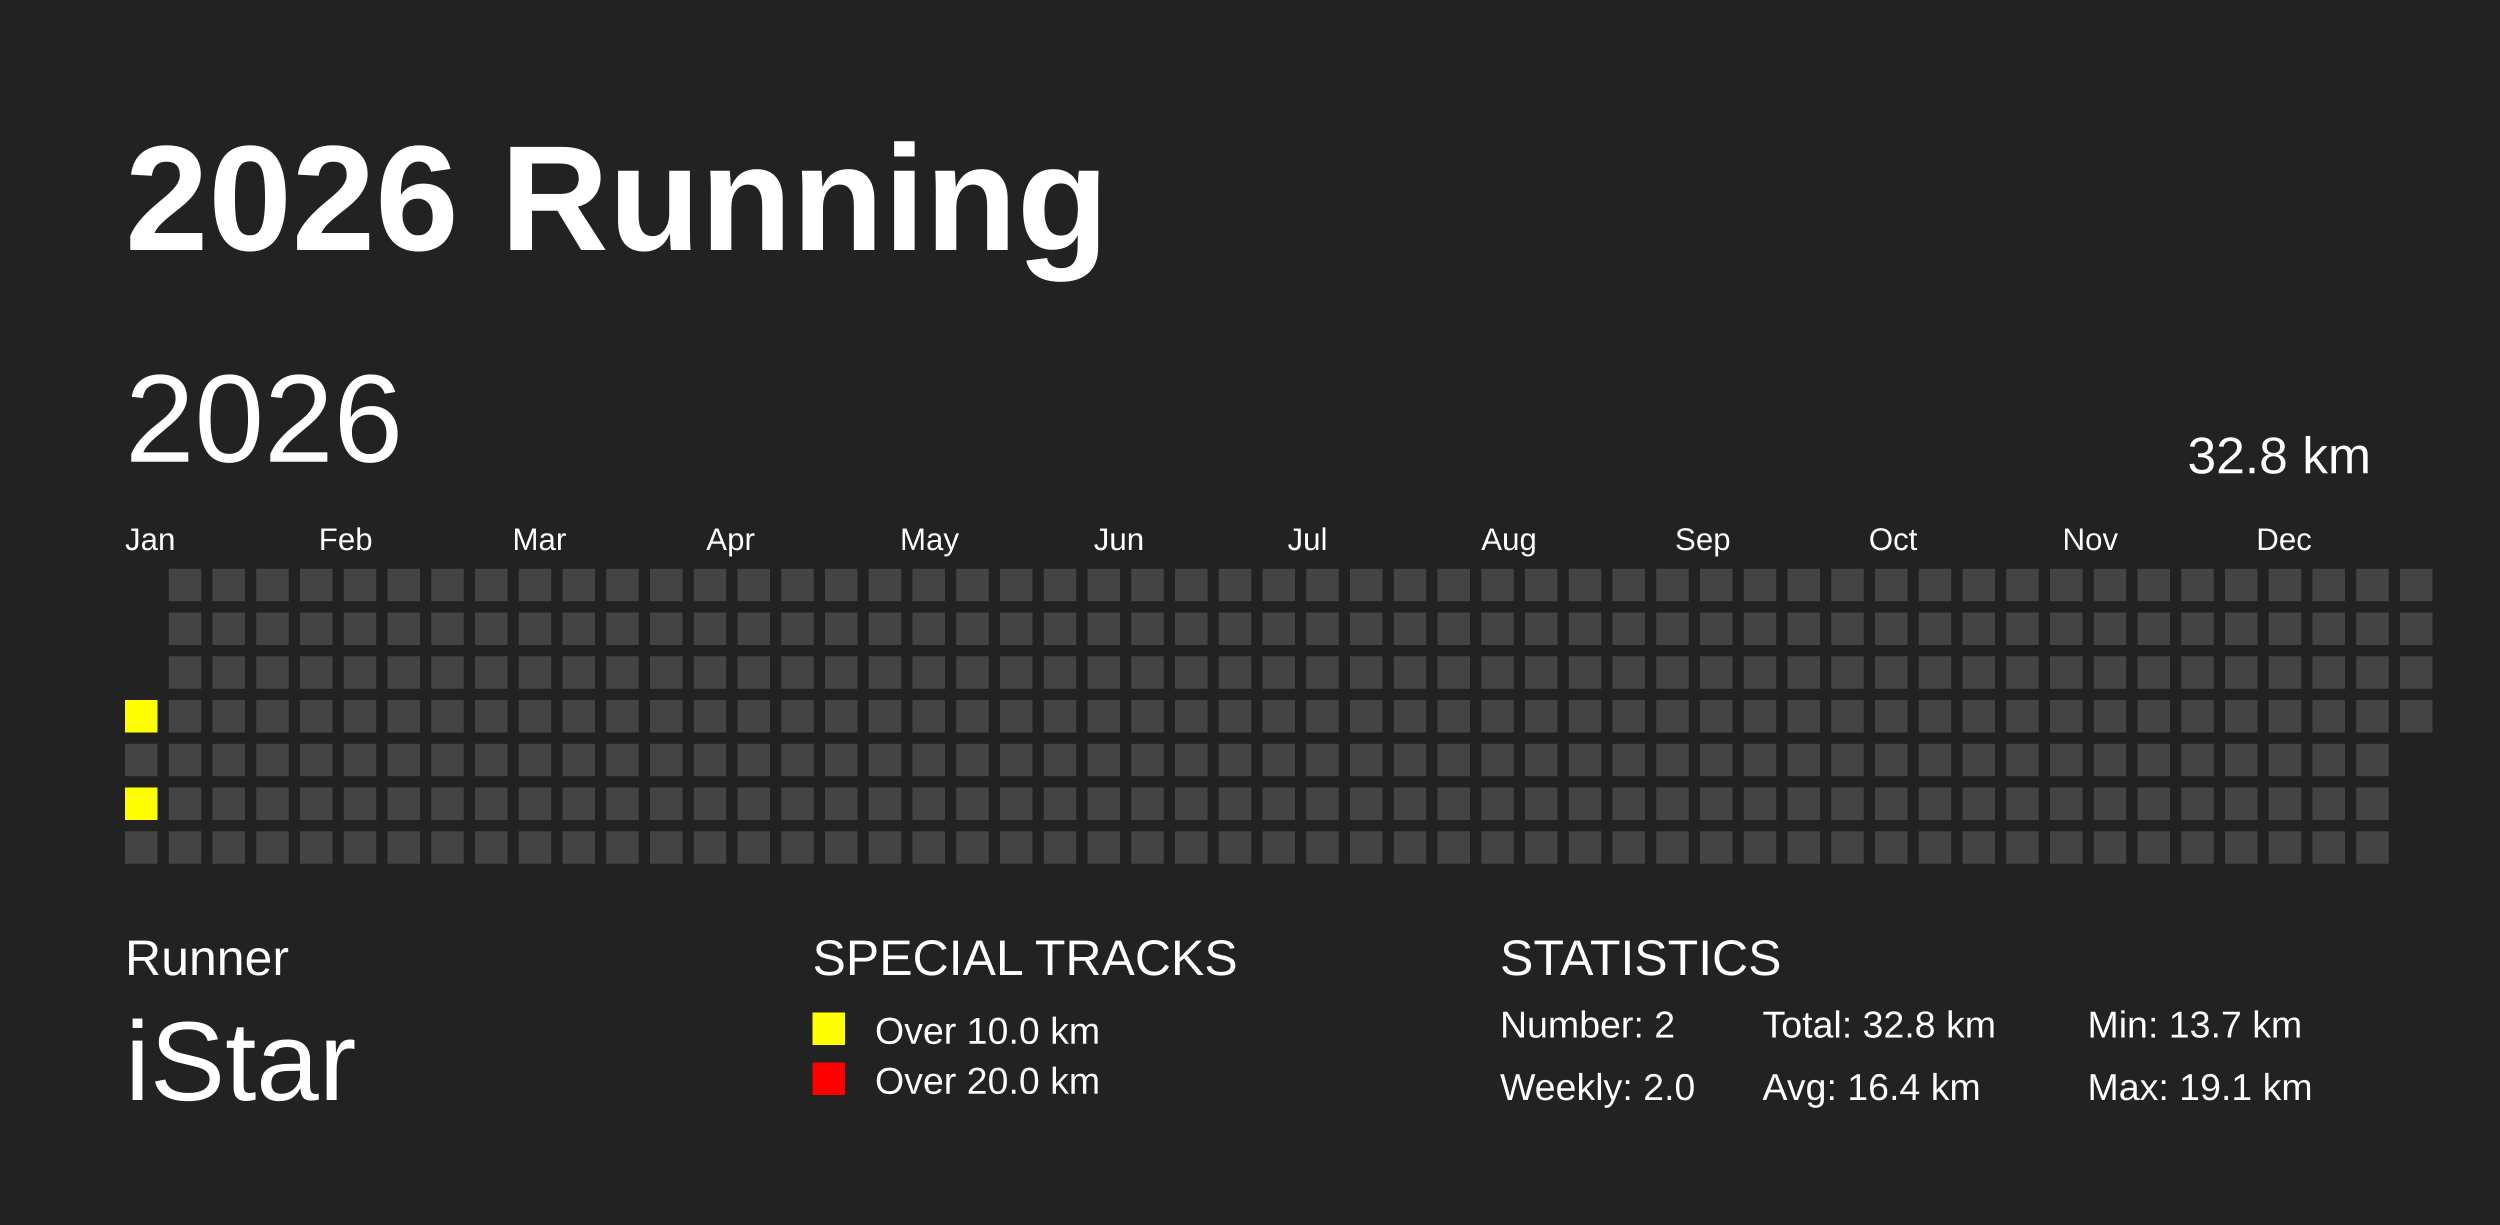
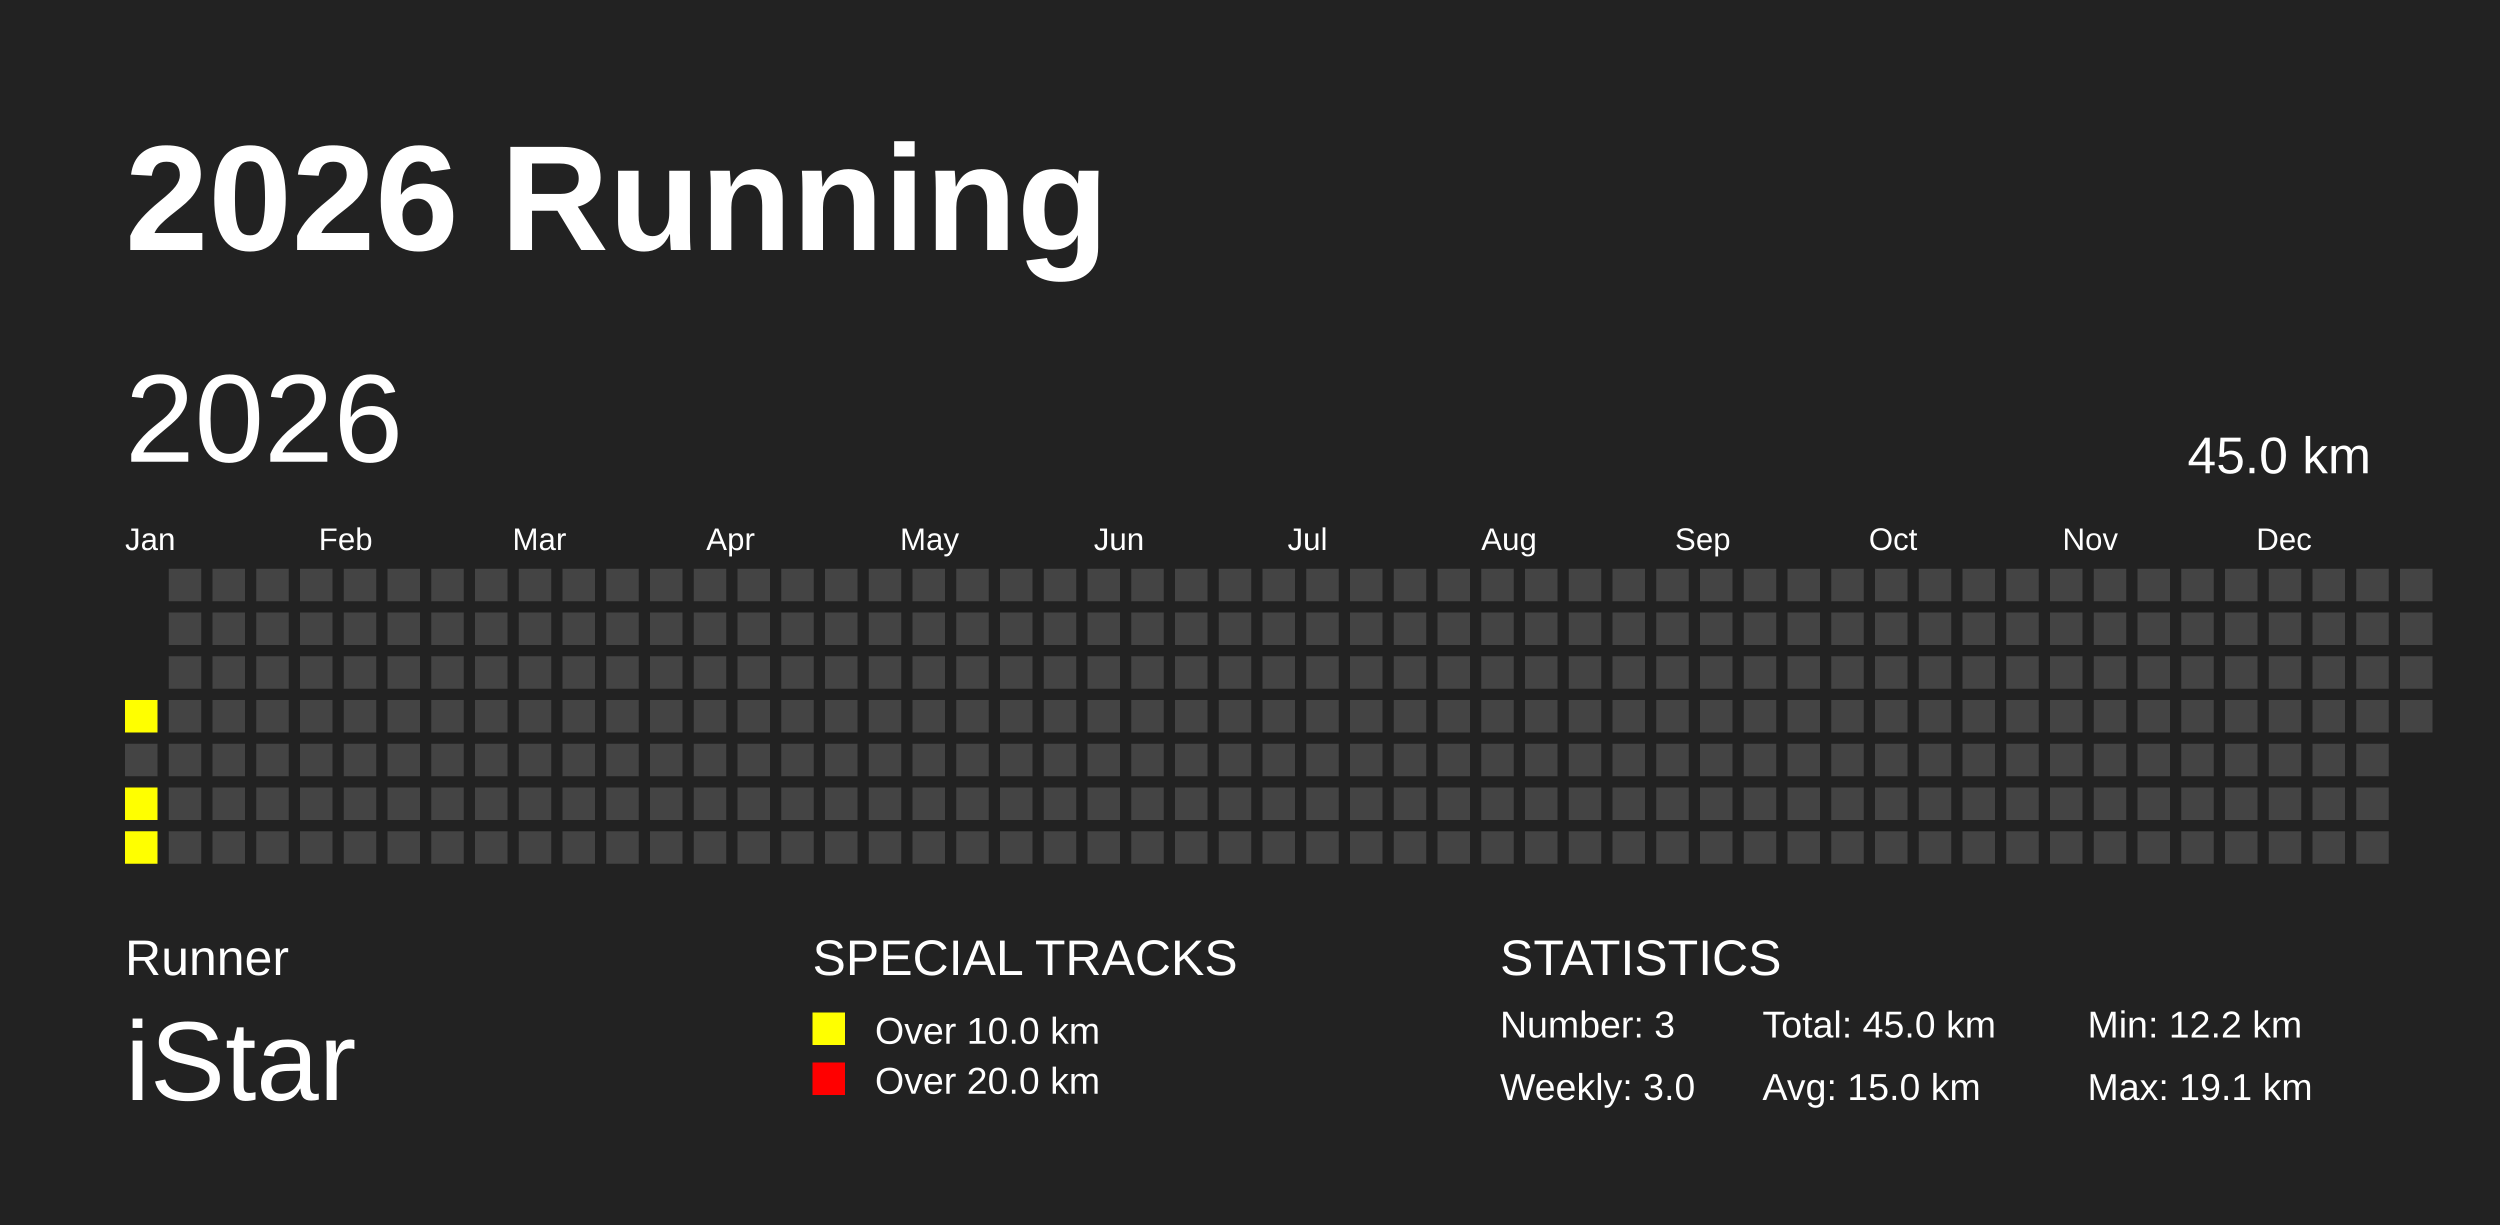
<svg xmlns="http://www.w3.org/2000/svg" baseProfile="full" height="98mm" version="1.1" viewBox="0,0,200,98" width="200mm">
  <defs />
  <rect fill="#222222" height="98" width="200" x="0" y="0" />
  <text fill="#FFFFFF" style="font-size:12px; font-family:Arial; font-weight:bold;" x="10" y="20">2026 Running</text>
  <text fill="#FFFFFF" style="font-size:4px; font-family:Arial" x="10" y="78">Runner</text>
  <text fill="#FFFFFF" style="font-size:9px; font-family:Arial" x="10" y="88">iStar</text>
  <text fill="#FFFFFF" style="font-size:4px; font-family:Arial" x="65" y="78">SPECIAL TRACKS</text>
  <rect fill="yellow" height="2.6" width="2.6" x="65" y="81" />
  <text fill="#FFFFFF" style="font-size:3px; font-family:Arial" x="70" y="83.5">Over 10.0 km</text>
  <rect fill="red" height="2.6" width="2.6" x="65" y="85" />
  <text fill="#FFFFFF" style="font-size:3px; font-family:Arial" x="70" y="87.5">Over 20.0 km</text>
  <text fill="#FFFFFF" style="font-size:4px; font-family:Arial" x="120" y="78">STATISTICS</text>
-   <text fill="#FFFFFF" style="font-size:3px; font-family:Arial" x="120" y="83">Number: 2</text>
-   <text fill="#FFFFFF" style="font-size:3px; font-family:Arial" x="120" y="88">Weekly: 2.0</text>
-   <text fill="#FFFFFF" style="font-size:3px; font-family:Arial" x="141" y="83">Total: 32.8 km</text>
-   <text fill="#FFFFFF" style="font-size:3px; font-family:Arial" x="141" y="88">Avg: 16.4 km</text>
-   <text fill="#FFFFFF" style="font-size:3px; font-family:Arial" x="167" y="83">Min: 13.7 km</text>
+   <text fill="#FFFFFF" style="font-size:3px; font-family:Arial" x="120" y="83">Number: 3</text>
+   <text fill="#FFFFFF" style="font-size:3px; font-family:Arial" x="120" y="88">Weekly: 3.0</text>
+   <text fill="#FFFFFF" style="font-size:3px; font-family:Arial" x="141" y="83">Total: 45.0 km</text>
+   <text fill="#FFFFFF" style="font-size:3px; font-family:Arial" x="141" y="88">Avg: 15.0 km</text>
+   <text fill="#FFFFFF" style="font-size:3px; font-family:Arial" x="167" y="83">Min: 12.2 km</text>
  <text fill="#FFFFFF" style="font-size:3px; font-family:Arial" x="167" y="88">Max: 19.1 km</text>
  <text dominant-baseline="hanging" fill="#FFFFFF" style="font-size:10.0px; font-family:Arial;" x="10" y="30">2026</text>
-   <text dominant-baseline="hanging" fill="#FFFFFF" style="font-size:4.125px; font-family:Arial;" x="175" y="35">32.8 km</text>
+   <text dominant-baseline="hanging" fill="#FFFFFF" style="font-size:4.125px; font-family:Arial;" x="175" y="35">45.0 km</text>
  <text fill="#FFFFFF" style="font-size:2.5px; font-family:Arial" x="10.0" y="44">Jan</text>
  <text fill="#FFFFFF" style="font-size:2.5px; font-family:Arial" x="25.5" y="44">Feb</text>
  <text fill="#FFFFFF" style="font-size:2.5px; font-family:Arial" x="41.0" y="44">Mar</text>
  <text fill="#FFFFFF" style="font-size:2.5px; font-family:Arial" x="56.5" y="44">Apr</text>
  <text fill="#FFFFFF" style="font-size:2.5px; font-family:Arial" x="72.0" y="44">May</text>
  <text fill="#FFFFFF" style="font-size:2.5px; font-family:Arial" x="87.5" y="44">Jun</text>
  <text fill="#FFFFFF" style="font-size:2.5px; font-family:Arial" x="103.0" y="44">Jul</text>
  <text fill="#FFFFFF" style="font-size:2.5px; font-family:Arial" x="118.5" y="44">Aug</text>
  <text fill="#FFFFFF" style="font-size:2.5px; font-family:Arial" x="134.0" y="44">Sep</text>
  <text fill="#FFFFFF" style="font-size:2.5px; font-family:Arial" x="149.5" y="44">Oct</text>
  <text fill="#FFFFFF" style="font-size:2.5px; font-family:Arial" x="165.0" y="44">Nov</text>
  <text fill="#FFFFFF" style="font-size:2.5px; font-family:Arial" x="180.5" y="44">Dec</text>
  <rect fill="yellow" height="2.6" width="2.6" x="10.0" y="56.0" />
  <rect fill="#444444" height="2.6" width="2.6" x="10.0" y="59.5" />
  <rect fill="yellow" height="2.6" width="2.6" x="10.0" y="63.0" />
-   <rect fill="#444444" height="2.6" width="2.6" x="10.0" y="66.5" />
+   <rect fill="yellow" height="2.6" width="2.6" x="10.0" y="66.5" />
  <rect fill="#444444" height="2.6" width="2.6" x="13.5" y="45.5" />
  <rect fill="#444444" height="2.6" width="2.6" x="13.5" y="49.0" />
  <rect fill="#444444" height="2.6" width="2.6" x="13.5" y="52.5" />
  <rect fill="#444444" height="2.6" width="2.6" x="13.5" y="56.0" />
  <rect fill="#444444" height="2.6" width="2.6" x="13.5" y="59.5" />
  <rect fill="#444444" height="2.6" width="2.6" x="13.5" y="63.0" />
  <rect fill="#444444" height="2.6" width="2.6" x="13.5" y="66.5" />
  <rect fill="#444444" height="2.6" width="2.6" x="17.0" y="45.5" />
  <rect fill="#444444" height="2.6" width="2.6" x="17.0" y="49.0" />
  <rect fill="#444444" height="2.6" width="2.6" x="17.0" y="52.5" />
  <rect fill="#444444" height="2.6" width="2.6" x="17.0" y="56.0" />
  <rect fill="#444444" height="2.6" width="2.6" x="17.0" y="59.5" />
  <rect fill="#444444" height="2.6" width="2.6" x="17.0" y="63.0" />
  <rect fill="#444444" height="2.6" width="2.6" x="17.0" y="66.5" />
  <rect fill="#444444" height="2.6" width="2.6" x="20.5" y="45.5" />
  <rect fill="#444444" height="2.6" width="2.6" x="20.5" y="49.0" />
  <rect fill="#444444" height="2.6" width="2.6" x="20.5" y="52.5" />
  <rect fill="#444444" height="2.6" width="2.6" x="20.5" y="56.0" />
  <rect fill="#444444" height="2.6" width="2.6" x="20.5" y="59.5" />
  <rect fill="#444444" height="2.6" width="2.6" x="20.5" y="63.0" />
  <rect fill="#444444" height="2.6" width="2.6" x="20.5" y="66.5" />
  <rect fill="#444444" height="2.6" width="2.6" x="24.0" y="45.5" />
  <rect fill="#444444" height="2.6" width="2.6" x="24.0" y="49.0" />
  <rect fill="#444444" height="2.6" width="2.6" x="24.0" y="52.5" />
  <rect fill="#444444" height="2.6" width="2.6" x="24.0" y="56.0" />
  <rect fill="#444444" height="2.6" width="2.6" x="24.0" y="59.5" />
  <rect fill="#444444" height="2.6" width="2.6" x="24.0" y="63.0" />
  <rect fill="#444444" height="2.6" width="2.6" x="24.0" y="66.5" />
  <rect fill="#444444" height="2.6" width="2.6" x="27.5" y="45.5" />
  <rect fill="#444444" height="2.6" width="2.6" x="27.5" y="49.0" />
  <rect fill="#444444" height="2.6" width="2.6" x="27.5" y="52.5" />
  <rect fill="#444444" height="2.6" width="2.6" x="27.5" y="56.0" />
  <rect fill="#444444" height="2.6" width="2.6" x="27.5" y="59.5" />
  <rect fill="#444444" height="2.6" width="2.6" x="27.5" y="63.0" />
  <rect fill="#444444" height="2.6" width="2.6" x="27.5" y="66.5" />
  <rect fill="#444444" height="2.6" width="2.6" x="31.0" y="45.5" />
  <rect fill="#444444" height="2.6" width="2.6" x="31.0" y="49.0" />
  <rect fill="#444444" height="2.6" width="2.6" x="31.0" y="52.5" />
  <rect fill="#444444" height="2.6" width="2.6" x="31.0" y="56.0" />
  <rect fill="#444444" height="2.6" width="2.6" x="31.0" y="59.5" />
  <rect fill="#444444" height="2.6" width="2.6" x="31.0" y="63.0" />
  <rect fill="#444444" height="2.6" width="2.6" x="31.0" y="66.5" />
  <rect fill="#444444" height="2.6" width="2.6" x="34.5" y="45.5" />
  <rect fill="#444444" height="2.6" width="2.6" x="34.5" y="49.0" />
  <rect fill="#444444" height="2.6" width="2.6" x="34.5" y="52.5" />
  <rect fill="#444444" height="2.6" width="2.6" x="34.5" y="56.0" />
  <rect fill="#444444" height="2.6" width="2.6" x="34.5" y="59.5" />
  <rect fill="#444444" height="2.6" width="2.6" x="34.5" y="63.0" />
  <rect fill="#444444" height="2.6" width="2.6" x="34.5" y="66.5" />
  <rect fill="#444444" height="2.6" width="2.6" x="38.0" y="45.5" />
  <rect fill="#444444" height="2.6" width="2.6" x="38.0" y="49.0" />
  <rect fill="#444444" height="2.6" width="2.6" x="38.0" y="52.5" />
  <rect fill="#444444" height="2.6" width="2.6" x="38.0" y="56.0" />
  <rect fill="#444444" height="2.6" width="2.6" x="38.0" y="59.5" />
  <rect fill="#444444" height="2.6" width="2.6" x="38.0" y="63.0" />
  <rect fill="#444444" height="2.6" width="2.6" x="38.0" y="66.5" />
  <rect fill="#444444" height="2.6" width="2.6" x="41.5" y="45.5" />
  <rect fill="#444444" height="2.6" width="2.6" x="41.5" y="49.0" />
  <rect fill="#444444" height="2.6" width="2.6" x="41.5" y="52.5" />
  <rect fill="#444444" height="2.6" width="2.6" x="41.5" y="56.0" />
  <rect fill="#444444" height="2.6" width="2.6" x="41.5" y="59.5" />
  <rect fill="#444444" height="2.6" width="2.6" x="41.5" y="63.0" />
  <rect fill="#444444" height="2.6" width="2.6" x="41.5" y="66.5" />
  <rect fill="#444444" height="2.6" width="2.6" x="45.0" y="45.5" />
  <rect fill="#444444" height="2.6" width="2.6" x="45.0" y="49.0" />
  <rect fill="#444444" height="2.6" width="2.6" x="45.0" y="52.5" />
  <rect fill="#444444" height="2.6" width="2.6" x="45.0" y="56.0" />
  <rect fill="#444444" height="2.6" width="2.6" x="45.0" y="59.5" />
  <rect fill="#444444" height="2.6" width="2.6" x="45.0" y="63.0" />
  <rect fill="#444444" height="2.6" width="2.6" x="45.0" y="66.5" />
  <rect fill="#444444" height="2.6" width="2.6" x="48.5" y="45.5" />
  <rect fill="#444444" height="2.6" width="2.6" x="48.5" y="49.0" />
  <rect fill="#444444" height="2.6" width="2.6" x="48.5" y="52.5" />
  <rect fill="#444444" height="2.6" width="2.6" x="48.5" y="56.0" />
  <rect fill="#444444" height="2.6" width="2.6" x="48.5" y="59.5" />
  <rect fill="#444444" height="2.6" width="2.6" x="48.5" y="63.0" />
  <rect fill="#444444" height="2.6" width="2.6" x="48.5" y="66.5" />
  <rect fill="#444444" height="2.6" width="2.6" x="52.0" y="45.5" />
  <rect fill="#444444" height="2.6" width="2.6" x="52.0" y="49.0" />
  <rect fill="#444444" height="2.6" width="2.6" x="52.0" y="52.5" />
  <rect fill="#444444" height="2.6" width="2.6" x="52.0" y="56.0" />
  <rect fill="#444444" height="2.6" width="2.6" x="52.0" y="59.5" />
  <rect fill="#444444" height="2.6" width="2.6" x="52.0" y="63.0" />
  <rect fill="#444444" height="2.6" width="2.6" x="52.0" y="66.5" />
  <rect fill="#444444" height="2.6" width="2.6" x="55.5" y="45.5" />
  <rect fill="#444444" height="2.6" width="2.6" x="55.5" y="49.0" />
  <rect fill="#444444" height="2.6" width="2.6" x="55.5" y="52.5" />
  <rect fill="#444444" height="2.6" width="2.6" x="55.5" y="56.0" />
  <rect fill="#444444" height="2.6" width="2.6" x="55.5" y="59.5" />
  <rect fill="#444444" height="2.6" width="2.6" x="55.5" y="63.0" />
  <rect fill="#444444" height="2.6" width="2.6" x="55.5" y="66.5" />
  <rect fill="#444444" height="2.6" width="2.6" x="59.0" y="45.5" />
  <rect fill="#444444" height="2.6" width="2.6" x="59.0" y="49.0" />
  <rect fill="#444444" height="2.6" width="2.6" x="59.0" y="52.5" />
  <rect fill="#444444" height="2.6" width="2.6" x="59.0" y="56.0" />
  <rect fill="#444444" height="2.6" width="2.6" x="59.0" y="59.5" />
  <rect fill="#444444" height="2.6" width="2.6" x="59.0" y="63.0" />
  <rect fill="#444444" height="2.6" width="2.6" x="59.0" y="66.5" />
  <rect fill="#444444" height="2.6" width="2.6" x="62.5" y="45.5" />
  <rect fill="#444444" height="2.6" width="2.6" x="62.5" y="49.0" />
  <rect fill="#444444" height="2.6" width="2.6" x="62.5" y="52.5" />
  <rect fill="#444444" height="2.6" width="2.6" x="62.5" y="56.0" />
  <rect fill="#444444" height="2.6" width="2.6" x="62.5" y="59.5" />
  <rect fill="#444444" height="2.6" width="2.6" x="62.5" y="63.0" />
  <rect fill="#444444" height="2.6" width="2.6" x="62.5" y="66.5" />
  <rect fill="#444444" height="2.6" width="2.6" x="66.0" y="45.5" />
  <rect fill="#444444" height="2.6" width="2.6" x="66.0" y="49.0" />
  <rect fill="#444444" height="2.6" width="2.6" x="66.0" y="52.5" />
  <rect fill="#444444" height="2.6" width="2.6" x="66.0" y="56.0" />
  <rect fill="#444444" height="2.6" width="2.6" x="66.0" y="59.5" />
  <rect fill="#444444" height="2.6" width="2.6" x="66.0" y="63.0" />
  <rect fill="#444444" height="2.6" width="2.6" x="66.0" y="66.5" />
  <rect fill="#444444" height="2.6" width="2.6" x="69.5" y="45.5" />
  <rect fill="#444444" height="2.6" width="2.6" x="69.5" y="49.0" />
  <rect fill="#444444" height="2.6" width="2.6" x="69.5" y="52.5" />
  <rect fill="#444444" height="2.6" width="2.6" x="69.5" y="56.0" />
  <rect fill="#444444" height="2.6" width="2.6" x="69.5" y="59.5" />
  <rect fill="#444444" height="2.6" width="2.6" x="69.5" y="63.0" />
  <rect fill="#444444" height="2.6" width="2.6" x="69.5" y="66.5" />
  <rect fill="#444444" height="2.6" width="2.6" x="73.0" y="45.5" />
  <rect fill="#444444" height="2.6" width="2.6" x="73.0" y="49.0" />
  <rect fill="#444444" height="2.6" width="2.6" x="73.0" y="52.5" />
  <rect fill="#444444" height="2.6" width="2.6" x="73.0" y="56.0" />
  <rect fill="#444444" height="2.6" width="2.6" x="73.0" y="59.5" />
  <rect fill="#444444" height="2.6" width="2.6" x="73.0" y="63.0" />
  <rect fill="#444444" height="2.6" width="2.6" x="73.0" y="66.5" />
  <rect fill="#444444" height="2.6" width="2.6" x="76.5" y="45.5" />
  <rect fill="#444444" height="2.6" width="2.6" x="76.5" y="49.0" />
  <rect fill="#444444" height="2.6" width="2.6" x="76.5" y="52.5" />
  <rect fill="#444444" height="2.6" width="2.6" x="76.5" y="56.0" />
  <rect fill="#444444" height="2.6" width="2.6" x="76.5" y="59.5" />
  <rect fill="#444444" height="2.6" width="2.6" x="76.5" y="63.0" />
  <rect fill="#444444" height="2.6" width="2.6" x="76.5" y="66.5" />
  <rect fill="#444444" height="2.6" width="2.6" x="80.0" y="45.5" />
  <rect fill="#444444" height="2.6" width="2.6" x="80.0" y="49.0" />
  <rect fill="#444444" height="2.6" width="2.6" x="80.0" y="52.5" />
  <rect fill="#444444" height="2.6" width="2.6" x="80.0" y="56.0" />
  <rect fill="#444444" height="2.6" width="2.6" x="80.0" y="59.5" />
  <rect fill="#444444" height="2.6" width="2.6" x="80.0" y="63.0" />
  <rect fill="#444444" height="2.6" width="2.6" x="80.0" y="66.5" />
  <rect fill="#444444" height="2.6" width="2.6" x="83.5" y="45.5" />
  <rect fill="#444444" height="2.6" width="2.6" x="83.5" y="49.0" />
  <rect fill="#444444" height="2.6" width="2.6" x="83.5" y="52.5" />
  <rect fill="#444444" height="2.6" width="2.6" x="83.5" y="56.0" />
  <rect fill="#444444" height="2.6" width="2.6" x="83.5" y="59.5" />
  <rect fill="#444444" height="2.6" width="2.6" x="83.5" y="63.0" />
  <rect fill="#444444" height="2.6" width="2.6" x="83.5" y="66.5" />
  <rect fill="#444444" height="2.6" width="2.6" x="87.0" y="45.5" />
  <rect fill="#444444" height="2.6" width="2.6" x="87.0" y="49.0" />
  <rect fill="#444444" height="2.6" width="2.6" x="87.0" y="52.5" />
  <rect fill="#444444" height="2.6" width="2.6" x="87.0" y="56.0" />
  <rect fill="#444444" height="2.6" width="2.6" x="87.0" y="59.5" />
  <rect fill="#444444" height="2.6" width="2.6" x="87.0" y="63.0" />
  <rect fill="#444444" height="2.6" width="2.6" x="87.0" y="66.5" />
  <rect fill="#444444" height="2.6" width="2.6" x="90.5" y="45.5" />
  <rect fill="#444444" height="2.6" width="2.6" x="90.5" y="49.0" />
  <rect fill="#444444" height="2.6" width="2.6" x="90.5" y="52.5" />
  <rect fill="#444444" height="2.6" width="2.6" x="90.5" y="56.0" />
  <rect fill="#444444" height="2.6" width="2.6" x="90.5" y="59.5" />
  <rect fill="#444444" height="2.6" width="2.6" x="90.5" y="63.0" />
  <rect fill="#444444" height="2.6" width="2.6" x="90.5" y="66.5" />
  <rect fill="#444444" height="2.6" width="2.6" x="94.0" y="45.5" />
  <rect fill="#444444" height="2.6" width="2.6" x="94.0" y="49.0" />
  <rect fill="#444444" height="2.6" width="2.6" x="94.0" y="52.5" />
  <rect fill="#444444" height="2.6" width="2.6" x="94.0" y="56.0" />
  <rect fill="#444444" height="2.6" width="2.6" x="94.0" y="59.5" />
  <rect fill="#444444" height="2.6" width="2.6" x="94.0" y="63.0" />
  <rect fill="#444444" height="2.6" width="2.6" x="94.0" y="66.5" />
  <rect fill="#444444" height="2.6" width="2.6" x="97.5" y="45.5" />
  <rect fill="#444444" height="2.6" width="2.6" x="97.5" y="49.0" />
  <rect fill="#444444" height="2.6" width="2.6" x="97.5" y="52.5" />
  <rect fill="#444444" height="2.6" width="2.6" x="97.5" y="56.0" />
  <rect fill="#444444" height="2.6" width="2.6" x="97.5" y="59.5" />
  <rect fill="#444444" height="2.6" width="2.6" x="97.5" y="63.0" />
  <rect fill="#444444" height="2.6" width="2.6" x="97.5" y="66.5" />
  <rect fill="#444444" height="2.6" width="2.6" x="101.0" y="45.5" />
  <rect fill="#444444" height="2.6" width="2.6" x="101.0" y="49.0" />
  <rect fill="#444444" height="2.6" width="2.6" x="101.0" y="52.5" />
  <rect fill="#444444" height="2.6" width="2.6" x="101.0" y="56.0" />
  <rect fill="#444444" height="2.6" width="2.6" x="101.0" y="59.5" />
  <rect fill="#444444" height="2.6" width="2.6" x="101.0" y="63.0" />
  <rect fill="#444444" height="2.6" width="2.6" x="101.0" y="66.5" />
  <rect fill="#444444" height="2.6" width="2.6" x="104.5" y="45.5" />
  <rect fill="#444444" height="2.6" width="2.6" x="104.5" y="49.0" />
  <rect fill="#444444" height="2.6" width="2.6" x="104.5" y="52.5" />
  <rect fill="#444444" height="2.6" width="2.6" x="104.5" y="56.0" />
  <rect fill="#444444" height="2.6" width="2.6" x="104.5" y="59.5" />
  <rect fill="#444444" height="2.6" width="2.6" x="104.5" y="63.0" />
  <rect fill="#444444" height="2.6" width="2.6" x="104.5" y="66.5" />
  <rect fill="#444444" height="2.6" width="2.6" x="108.0" y="45.5" />
  <rect fill="#444444" height="2.6" width="2.6" x="108.0" y="49.0" />
  <rect fill="#444444" height="2.6" width="2.6" x="108.0" y="52.5" />
  <rect fill="#444444" height="2.6" width="2.6" x="108.0" y="56.0" />
  <rect fill="#444444" height="2.6" width="2.6" x="108.0" y="59.5" />
  <rect fill="#444444" height="2.6" width="2.6" x="108.0" y="63.0" />
  <rect fill="#444444" height="2.6" width="2.6" x="108.0" y="66.5" />
  <rect fill="#444444" height="2.6" width="2.6" x="111.5" y="45.5" />
  <rect fill="#444444" height="2.6" width="2.6" x="111.5" y="49.0" />
  <rect fill="#444444" height="2.6" width="2.6" x="111.5" y="52.5" />
  <rect fill="#444444" height="2.6" width="2.6" x="111.5" y="56.0" />
  <rect fill="#444444" height="2.6" width="2.6" x="111.5" y="59.5" />
  <rect fill="#444444" height="2.6" width="2.6" x="111.5" y="63.0" />
  <rect fill="#444444" height="2.6" width="2.6" x="111.5" y="66.5" />
  <rect fill="#444444" height="2.6" width="2.6" x="115.0" y="45.5" />
  <rect fill="#444444" height="2.6" width="2.6" x="115.0" y="49.0" />
  <rect fill="#444444" height="2.6" width="2.6" x="115.0" y="52.5" />
  <rect fill="#444444" height="2.6" width="2.6" x="115.0" y="56.0" />
  <rect fill="#444444" height="2.6" width="2.6" x="115.0" y="59.5" />
  <rect fill="#444444" height="2.6" width="2.6" x="115.0" y="63.0" />
  <rect fill="#444444" height="2.6" width="2.6" x="115.0" y="66.5" />
  <rect fill="#444444" height="2.6" width="2.6" x="118.5" y="45.5" />
  <rect fill="#444444" height="2.6" width="2.6" x="118.5" y="49.0" />
  <rect fill="#444444" height="2.6" width="2.6" x="118.5" y="52.5" />
  <rect fill="#444444" height="2.6" width="2.6" x="118.5" y="56.0" />
  <rect fill="#444444" height="2.6" width="2.6" x="118.5" y="59.5" />
  <rect fill="#444444" height="2.6" width="2.6" x="118.5" y="63.0" />
  <rect fill="#444444" height="2.6" width="2.6" x="118.5" y="66.5" />
  <rect fill="#444444" height="2.6" width="2.6" x="122.0" y="45.5" />
  <rect fill="#444444" height="2.6" width="2.6" x="122.0" y="49.0" />
  <rect fill="#444444" height="2.6" width="2.6" x="122.0" y="52.5" />
  <rect fill="#444444" height="2.6" width="2.6" x="122.0" y="56.0" />
  <rect fill="#444444" height="2.6" width="2.6" x="122.0" y="59.5" />
  <rect fill="#444444" height="2.6" width="2.6" x="122.0" y="63.0" />
  <rect fill="#444444" height="2.6" width="2.6" x="122.0" y="66.5" />
  <rect fill="#444444" height="2.6" width="2.6" x="125.5" y="45.5" />
  <rect fill="#444444" height="2.6" width="2.6" x="125.5" y="49.0" />
  <rect fill="#444444" height="2.6" width="2.6" x="125.5" y="52.5" />
  <rect fill="#444444" height="2.6" width="2.6" x="125.5" y="56.0" />
  <rect fill="#444444" height="2.6" width="2.6" x="125.5" y="59.5" />
  <rect fill="#444444" height="2.6" width="2.6" x="125.5" y="63.0" />
  <rect fill="#444444" height="2.6" width="2.6" x="125.5" y="66.5" />
  <rect fill="#444444" height="2.6" width="2.6" x="129.0" y="45.5" />
  <rect fill="#444444" height="2.6" width="2.6" x="129.0" y="49.0" />
  <rect fill="#444444" height="2.6" width="2.6" x="129.0" y="52.5" />
  <rect fill="#444444" height="2.6" width="2.6" x="129.0" y="56.0" />
  <rect fill="#444444" height="2.6" width="2.6" x="129.0" y="59.5" />
  <rect fill="#444444" height="2.6" width="2.6" x="129.0" y="63.0" />
  <rect fill="#444444" height="2.6" width="2.6" x="129.0" y="66.5" />
  <rect fill="#444444" height="2.6" width="2.6" x="132.5" y="45.5" />
  <rect fill="#444444" height="2.6" width="2.6" x="132.5" y="49.0" />
  <rect fill="#444444" height="2.6" width="2.6" x="132.5" y="52.5" />
  <rect fill="#444444" height="2.6" width="2.6" x="132.5" y="56.0" />
  <rect fill="#444444" height="2.6" width="2.6" x="132.5" y="59.5" />
  <rect fill="#444444" height="2.6" width="2.6" x="132.5" y="63.0" />
  <rect fill="#444444" height="2.6" width="2.6" x="132.5" y="66.5" />
  <rect fill="#444444" height="2.6" width="2.6" x="136.0" y="45.5" />
  <rect fill="#444444" height="2.6" width="2.6" x="136.0" y="49.0" />
  <rect fill="#444444" height="2.6" width="2.6" x="136.0" y="52.5" />
  <rect fill="#444444" height="2.6" width="2.6" x="136.0" y="56.0" />
  <rect fill="#444444" height="2.6" width="2.6" x="136.0" y="59.5" />
  <rect fill="#444444" height="2.6" width="2.6" x="136.0" y="63.0" />
  <rect fill="#444444" height="2.6" width="2.6" x="136.0" y="66.5" />
  <rect fill="#444444" height="2.6" width="2.6" x="139.5" y="45.5" />
  <rect fill="#444444" height="2.6" width="2.6" x="139.5" y="49.0" />
  <rect fill="#444444" height="2.6" width="2.6" x="139.5" y="52.5" />
  <rect fill="#444444" height="2.6" width="2.6" x="139.5" y="56.0" />
  <rect fill="#444444" height="2.6" width="2.6" x="139.5" y="59.5" />
  <rect fill="#444444" height="2.6" width="2.6" x="139.5" y="63.0" />
  <rect fill="#444444" height="2.6" width="2.6" x="139.5" y="66.5" />
  <rect fill="#444444" height="2.6" width="2.6" x="143.0" y="45.5" />
  <rect fill="#444444" height="2.6" width="2.6" x="143.0" y="49.0" />
  <rect fill="#444444" height="2.6" width="2.6" x="143.0" y="52.5" />
  <rect fill="#444444" height="2.6" width="2.6" x="143.0" y="56.0" />
  <rect fill="#444444" height="2.6" width="2.6" x="143.0" y="59.5" />
  <rect fill="#444444" height="2.6" width="2.6" x="143.0" y="63.0" />
  <rect fill="#444444" height="2.6" width="2.6" x="143.0" y="66.5" />
  <rect fill="#444444" height="2.6" width="2.6" x="146.5" y="45.5" />
  <rect fill="#444444" height="2.6" width="2.6" x="146.5" y="49.0" />
  <rect fill="#444444" height="2.6" width="2.6" x="146.5" y="52.5" />
  <rect fill="#444444" height="2.6" width="2.6" x="146.5" y="56.0" />
  <rect fill="#444444" height="2.6" width="2.6" x="146.5" y="59.5" />
  <rect fill="#444444" height="2.6" width="2.6" x="146.5" y="63.0" />
  <rect fill="#444444" height="2.6" width="2.6" x="146.5" y="66.5" />
  <rect fill="#444444" height="2.6" width="2.6" x="150.0" y="45.5" />
  <rect fill="#444444" height="2.6" width="2.6" x="150.0" y="49.0" />
  <rect fill="#444444" height="2.6" width="2.6" x="150.0" y="52.5" />
  <rect fill="#444444" height="2.6" width="2.6" x="150.0" y="56.0" />
  <rect fill="#444444" height="2.6" width="2.6" x="150.0" y="59.5" />
  <rect fill="#444444" height="2.6" width="2.6" x="150.0" y="63.0" />
  <rect fill="#444444" height="2.6" width="2.6" x="150.0" y="66.5" />
  <rect fill="#444444" height="2.6" width="2.6" x="153.5" y="45.5" />
  <rect fill="#444444" height="2.6" width="2.6" x="153.5" y="49.0" />
  <rect fill="#444444" height="2.6" width="2.6" x="153.5" y="52.5" />
  <rect fill="#444444" height="2.6" width="2.6" x="153.5" y="56.0" />
  <rect fill="#444444" height="2.6" width="2.6" x="153.5" y="59.5" />
  <rect fill="#444444" height="2.6" width="2.6" x="153.5" y="63.0" />
  <rect fill="#444444" height="2.6" width="2.6" x="153.5" y="66.5" />
  <rect fill="#444444" height="2.6" width="2.6" x="157.0" y="45.5" />
  <rect fill="#444444" height="2.6" width="2.6" x="157.0" y="49.0" />
  <rect fill="#444444" height="2.6" width="2.6" x="157.0" y="52.5" />
  <rect fill="#444444" height="2.6" width="2.6" x="157.0" y="56.0" />
  <rect fill="#444444" height="2.6" width="2.6" x="157.0" y="59.5" />
  <rect fill="#444444" height="2.6" width="2.6" x="157.0" y="63.0" />
  <rect fill="#444444" height="2.6" width="2.6" x="157.0" y="66.5" />
  <rect fill="#444444" height="2.6" width="2.6" x="160.5" y="45.5" />
  <rect fill="#444444" height="2.6" width="2.6" x="160.5" y="49.0" />
  <rect fill="#444444" height="2.6" width="2.6" x="160.5" y="52.5" />
  <rect fill="#444444" height="2.6" width="2.6" x="160.5" y="56.0" />
  <rect fill="#444444" height="2.6" width="2.6" x="160.5" y="59.5" />
  <rect fill="#444444" height="2.6" width="2.6" x="160.5" y="63.0" />
  <rect fill="#444444" height="2.6" width="2.6" x="160.5" y="66.5" />
  <rect fill="#444444" height="2.6" width="2.6" x="164.0" y="45.5" />
  <rect fill="#444444" height="2.6" width="2.6" x="164.0" y="49.0" />
  <rect fill="#444444" height="2.6" width="2.6" x="164.0" y="52.5" />
  <rect fill="#444444" height="2.6" width="2.6" x="164.0" y="56.0" />
  <rect fill="#444444" height="2.6" width="2.6" x="164.0" y="59.5" />
  <rect fill="#444444" height="2.6" width="2.6" x="164.0" y="63.0" />
  <rect fill="#444444" height="2.6" width="2.6" x="164.0" y="66.5" />
  <rect fill="#444444" height="2.6" width="2.6" x="167.5" y="45.5" />
  <rect fill="#444444" height="2.6" width="2.6" x="167.5" y="49.0" />
  <rect fill="#444444" height="2.6" width="2.6" x="167.5" y="52.5" />
  <rect fill="#444444" height="2.6" width="2.6" x="167.5" y="56.0" />
  <rect fill="#444444" height="2.6" width="2.6" x="167.5" y="59.5" />
  <rect fill="#444444" height="2.6" width="2.6" x="167.5" y="63.0" />
  <rect fill="#444444" height="2.6" width="2.6" x="167.5" y="66.5" />
  <rect fill="#444444" height="2.6" width="2.6" x="171.0" y="45.5" />
  <rect fill="#444444" height="2.6" width="2.6" x="171.0" y="49.0" />
  <rect fill="#444444" height="2.6" width="2.6" x="171.0" y="52.5" />
  <rect fill="#444444" height="2.6" width="2.6" x="171.0" y="56.0" />
  <rect fill="#444444" height="2.6" width="2.6" x="171.0" y="59.5" />
  <rect fill="#444444" height="2.6" width="2.6" x="171.0" y="63.0" />
  <rect fill="#444444" height="2.6" width="2.6" x="171.0" y="66.5" />
  <rect fill="#444444" height="2.6" width="2.6" x="174.5" y="45.5" />
  <rect fill="#444444" height="2.6" width="2.6" x="174.5" y="49.0" />
  <rect fill="#444444" height="2.6" width="2.6" x="174.5" y="52.5" />
  <rect fill="#444444" height="2.6" width="2.6" x="174.5" y="56.0" />
  <rect fill="#444444" height="2.6" width="2.6" x="174.5" y="59.5" />
  <rect fill="#444444" height="2.6" width="2.6" x="174.5" y="63.0" />
  <rect fill="#444444" height="2.6" width="2.6" x="174.5" y="66.5" />
  <rect fill="#444444" height="2.6" width="2.6" x="178.0" y="45.5" />
  <rect fill="#444444" height="2.6" width="2.6" x="178.0" y="49.0" />
  <rect fill="#444444" height="2.6" width="2.6" x="178.0" y="52.5" />
  <rect fill="#444444" height="2.6" width="2.6" x="178.0" y="56.0" />
  <rect fill="#444444" height="2.6" width="2.6" x="178.0" y="59.5" />
  <rect fill="#444444" height="2.6" width="2.6" x="178.0" y="63.0" />
  <rect fill="#444444" height="2.6" width="2.6" x="178.0" y="66.5" />
  <rect fill="#444444" height="2.6" width="2.6" x="181.5" y="45.5" />
  <rect fill="#444444" height="2.6" width="2.6" x="181.5" y="49.0" />
  <rect fill="#444444" height="2.6" width="2.6" x="181.5" y="52.5" />
  <rect fill="#444444" height="2.6" width="2.6" x="181.5" y="56.0" />
  <rect fill="#444444" height="2.6" width="2.6" x="181.5" y="59.5" />
  <rect fill="#444444" height="2.6" width="2.6" x="181.5" y="63.0" />
  <rect fill="#444444" height="2.6" width="2.6" x="181.5" y="66.5" />
  <rect fill="#444444" height="2.6" width="2.6" x="185.0" y="45.5" />
  <rect fill="#444444" height="2.6" width="2.6" x="185.0" y="49.0" />
  <rect fill="#444444" height="2.6" width="2.6" x="185.0" y="52.5" />
  <rect fill="#444444" height="2.6" width="2.6" x="185.0" y="56.0" />
  <rect fill="#444444" height="2.6" width="2.6" x="185.0" y="59.5" />
  <rect fill="#444444" height="2.6" width="2.6" x="185.0" y="63.0" />
  <rect fill="#444444" height="2.6" width="2.6" x="185.0" y="66.5" />
  <rect fill="#444444" height="2.6" width="2.6" x="188.5" y="45.5" />
  <rect fill="#444444" height="2.6" width="2.6" x="188.5" y="49.0" />
  <rect fill="#444444" height="2.6" width="2.6" x="188.5" y="52.5" />
  <rect fill="#444444" height="2.6" width="2.6" x="188.5" y="56.0" />
  <rect fill="#444444" height="2.6" width="2.6" x="188.5" y="59.5" />
  <rect fill="#444444" height="2.6" width="2.6" x="188.5" y="63.0" />
  <rect fill="#444444" height="2.6" width="2.6" x="188.5" y="66.5" />
  <rect fill="#444444" height="2.6" width="2.6" x="192.0" y="45.5" />
  <rect fill="#444444" height="2.6" width="2.6" x="192.0" y="49.0" />
  <rect fill="#444444" height="2.6" width="2.6" x="192.0" y="52.5" />
  <rect fill="#444444" height="2.6" width="2.6" x="192.0" y="56.0" />
</svg>
